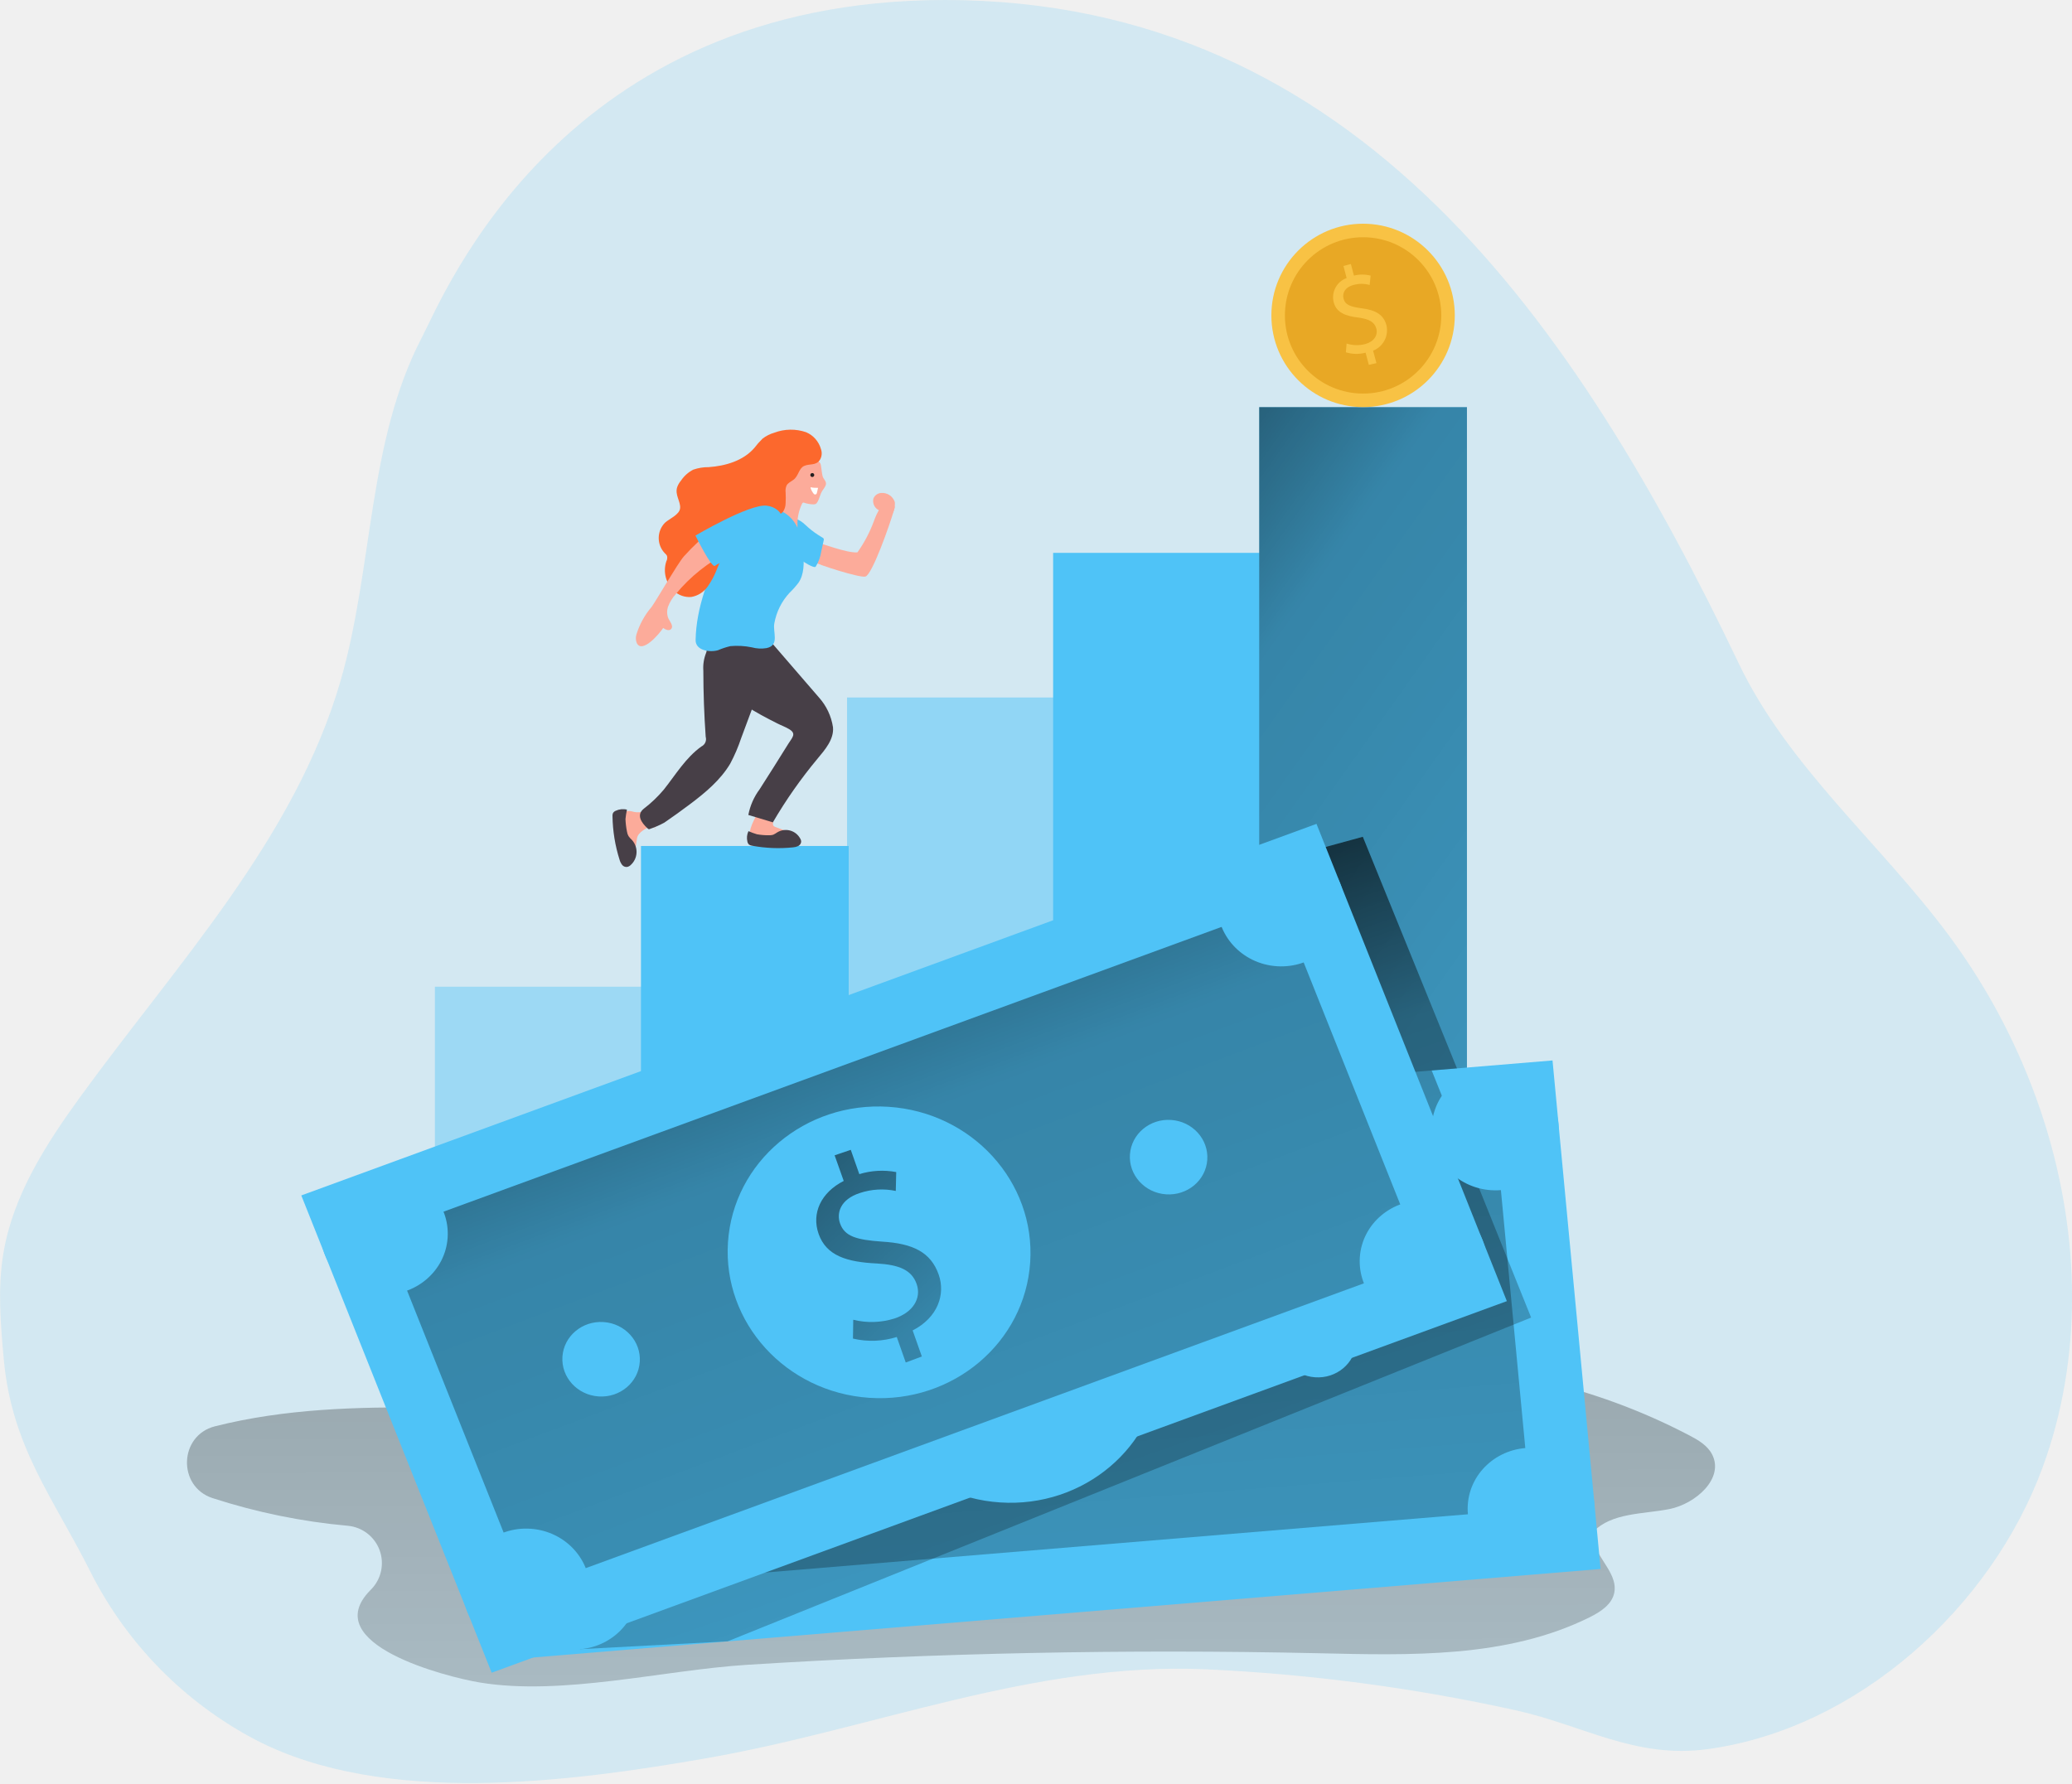
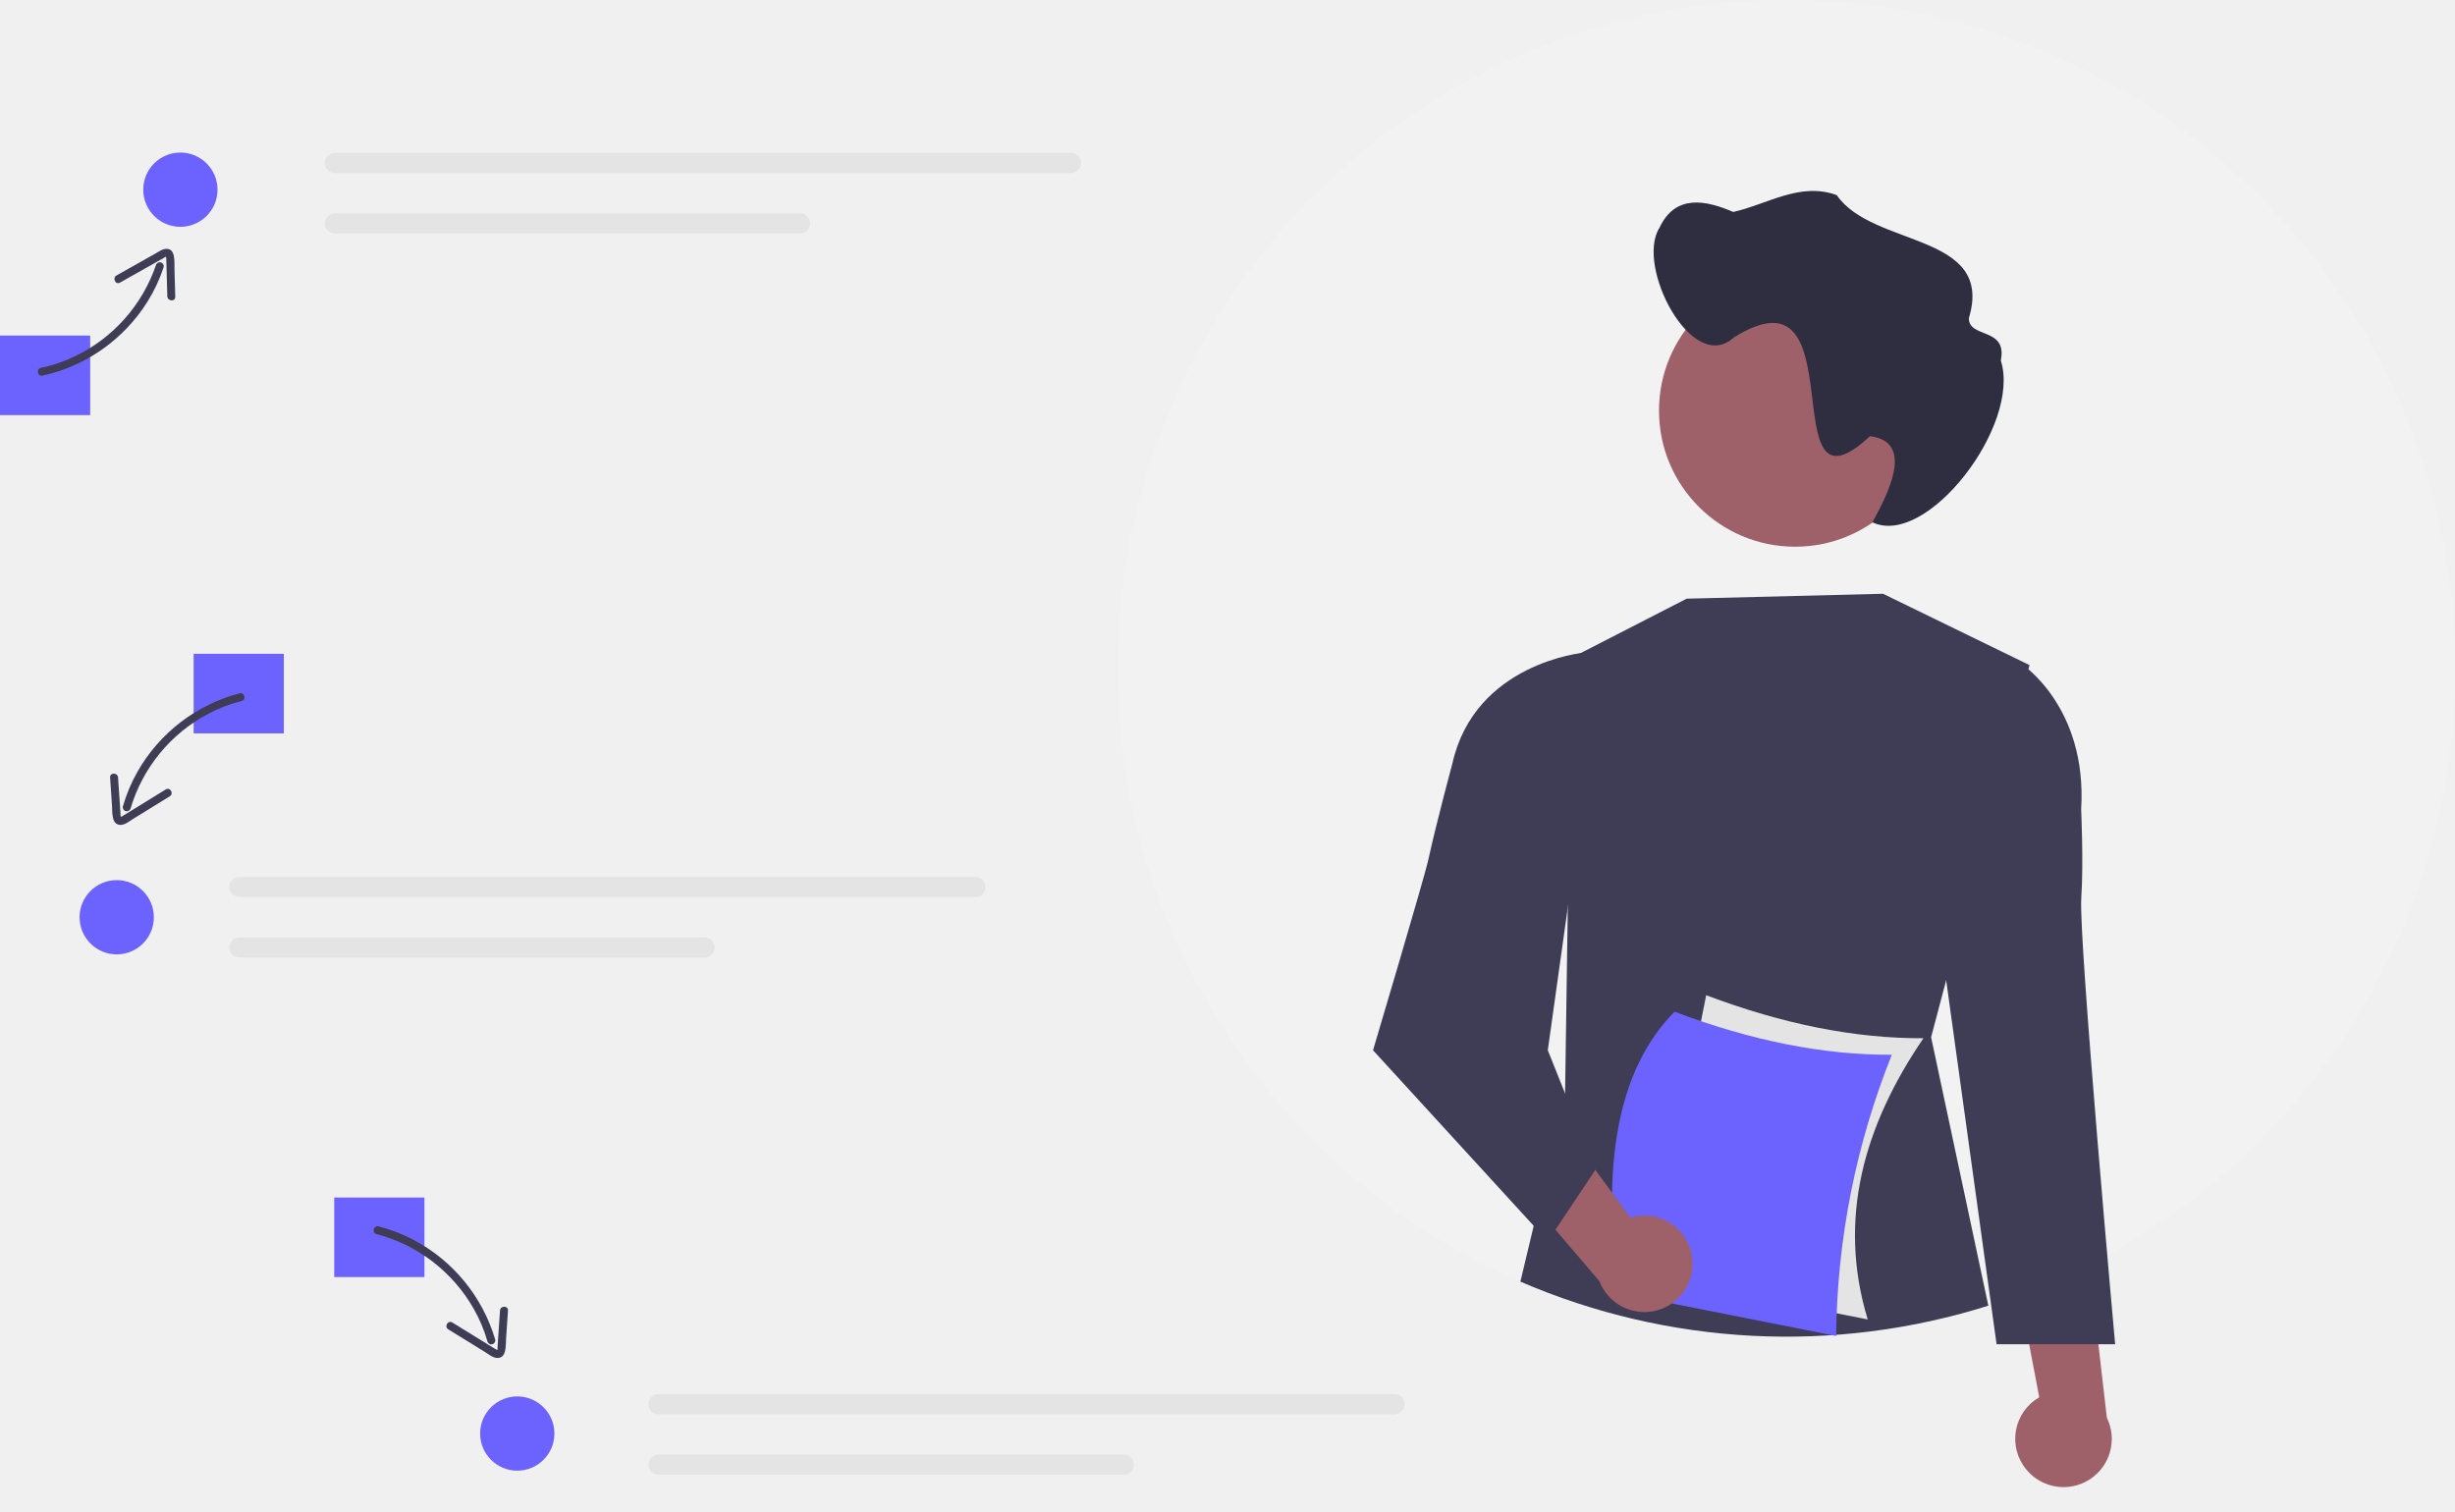
- <svg xmlns="http://www.w3.org/2000/svg" xmlns:xlink="http://www.w3.org/1999/xlink" data-name="Layer 1" viewBox="0 0 378.44 325.79">
-   <defs>
-     <linearGradient id="a" x1="191.25" y1="158.09" x2="192.05" y2="476.39" gradientUnits="userSpaceOnUse">
-       <stop offset=".01" />
-       <stop offset=".08" stop-opacity=".69" />
-       <stop offset=".21" stop-opacity=".32" />
-       <stop offset="1" stop-opacity="0" />
-     </linearGradient>
-     <linearGradient id="c" x1="153.7" y1="76.33" x2="494.53" y2="317.88" xlink:href="#a" />
-     <linearGradient id="b" x1="-794.43" y1="3080.09" x2="-800.45" y2="2521.18" gradientTransform="matrix(1 -.09 -.09 -1 1238.09 3066.63)" gradientUnits="userSpaceOnUse">
-       <stop offset=".01" />
-       <stop offset=".13" stop-opacity=".69" />
-       <stop offset=".25" stop-opacity=".32" />
-       <stop offset="1" stop-opacity="0" />
-     </linearGradient>
-     <linearGradient id="d" x1="153.04" y1="153.04" x2="254.24" y2="445.05" xlink:href="#a" />
-     <linearGradient id="e" x1="-830.51" y1="2995.42" x2="-626.59" y2="2515.18" gradientTransform="matrix(1 -.09 -.09 -1 1233.14 3058.69)" xlink:href="#b" />
-     <linearGradient id="f" x1="-380.13" y1="3379.83" x2="-386.16" y2="2820.37" gradientTransform="scale(1 -1) rotate(21.2 9102.062 2922.28)" xlink:href="#b" />
-     <linearGradient id="g" x1="-416.66" y1="3296.14" x2="-210.79" y2="2811.34" gradientTransform="scale(1 -1) rotate(21.2 9094.739 2897.204)" xlink:href="#b" />
-   </defs>
-   <path d="M373.5 205.35a116.22 116.22 0 00-17.6-34.53c-12.51-16.82-29.29-30.71-38.33-49.62C288.09 59.56 247.94.06 172.65 0 102.72 0 81.2 53.7 77.08 61.59c-10 19.15-8.87 42.08-14.89 62.83-8.39 28.89-29.91 51.69-47.56 76-6.26 8.64-12.23 17.94-14 28.46-1.08 6.44-.53 13 .07 19.54 1.47 15.91 9 25.15 15.77 38.63a70.55 70.55 0 0030.32 30.85c23.44 12.09 57.17 7.69 82.37 3.28 30.55-5.34 59.59-17.61 91.13-16.22a332.78 332.78 0 0156.48 7.47c12.56 2.78 21.88 8.92 35.15 7.11 27.43-3.75 51.77-25.94 61.14-51.43 7.37-20.05 6.85-42.23.44-62.76z" fill="#4fc3f7" opacity=".18" style="isolation:isolate" />
-   <path d="M85.64 302.29l-.16.16c-9.72 9.85 13.91 15.85 20 16.86 15.06 2.49 33.52-2.26 48.76-3.23q52-3.27 104.25-2.12c16.88.38 34.57.94 49.7-6.57 2-1 4.07-2.34 4.49-4.49.79-4-4.53-7.17-3.84-11.14 3.45-3.51 9.05-3.18 13.88-4.13s10.09-5.62 7.82-10c-.84-1.63-2.53-2.62-4.16-3.47-18.05-9.44-35.92-12.74-56.28-14.06-45.51-2.93-89.1 2.28-134.1 7.9-26.65 3.33-53.12-2-78.91 4.51-6.57 1.67-6.87 11-.44 13.11a113.05 113.05 0 0024.73 5.06 6.85 6.85 0 014.26 11.61z" transform="translate(-17.84 -11.94)" fill="url(#a)" />
-   <path fill="#4fc3f7" d="M79.43 180.26h37.94v33.05H79.43z" opacity=".41" />
-   <path fill="#4fc3f7" d="M117.07 154.55h37.94v58.75h-37.94z" />
-   <path fill="#4fc3f7" d="M154.71 127.42h37.94v85.89h-37.94z" opacity=".5" />
-   <path fill="#4fc3f7" d="M192.35 101h37.94v112.3h-37.94z" />
-   <path fill="#4fc3f7" d="M229.99 74.38h37.94v138.93h-37.94z" />
-   <path fill="url(#c)" d="M229.99 74.38h37.94v138.93h-37.94z" />
-   <path fill="#4fc3f7" d="M85.7 210.14l197.86-16.41 8.78 92.9-197.87 16.41-8.77-92.9z" />
-   <path fill="url(#b)" d="M98.33 220.78l174.75-14.49 6.56 69.39-174.75 14.49-6.56-69.39z" />
-   <path fill="url(#d)" d="M132.89 299.85l146.76-59.15-18.16-45.14 4.62-.38-17.2-42.31-25 6.85-11.84 8.7-106.13 132.86 26.95-1.43z" />
-   <ellipse cx="202.25" cy="259.82" rx="26.64" ry="27.66" transform="rotate(-86.23 186.963 263.38)" fill="#4fc3f7" />
-   <path d="M201.24 280.45l-.26-4.92a14.92 14.92 0 01-7.78-1.82l1-3.28a13.81 13.81 0 007.29 1.75c3.58-.16 5.86-2.23 5.72-5s-2.18-4.21-6-5.51c-5.22-1.7-8.49-3.78-8.71-8-.22-4 2.57-7.17 7.15-8.1l-.26-4.91 3.11-.15.24 4.68a14.14 14.14 0 016.6 1.4l-1.05 3.3a12.45 12.45 0 00-6.4-1.37c-3.86.17-5.19 2.46-5.09 4.39.14 2.5 2.06 3.67 6.47 5.22 5.29 1.79 8 4.19 8.24 8.48.2 3.81-2.37 7.51-7.47 8.56l.26 5z" transform="translate(-17.84 -11.94)" fill="url(#e)" />
-   <ellipse cx="147.81" cy="265.22" rx="6.81" ry="7.08" transform="rotate(-86.23 132.52 268.779)" fill="#4fc3f7" />
-   <ellipse cx="256.85" cy="256.18" rx="6.81" ry="7.08" transform="rotate(-86 242.664 259.178)" fill="#4fc3f7" />
-   <ellipse cx="290.93" cy="218.22" rx="11.17" ry="11.6" transform="rotate(-86.23 275.641 221.777)" fill="#4fc3f7" />
-   <ellipse cx="297.49" cy="287.59" rx="11.17" ry="11.6" transform="rotate(-86.23 282.21 291.154)" fill="#4fc3f7" />
-   <ellipse cx="116.17" cy="232.71" rx="11.17" ry="11.6" transform="rotate(-86.23 100.878 236.276)" fill="#4fc3f7" />
-   <ellipse cx="122.74" cy="302.08" rx="11.17" ry="11.6" transform="rotate(-86.23 107.451 305.648)" fill="#4fc3f7" />
-   <path fill="#4fc3f7" d="M55.03 218.39l185.42-67.88 34.77 87.19L89.8 305.58l-34.77-87.19z" />
-   <path fill="url(#f)" d="M70.18 225.32l163.76-59.95 25.98 65.12-163.76 59.95-25.98-65.12z" />
-   <ellipse cx="178.4" cy="240.71" rx="26.64" ry="27.66" transform="rotate(-86.23 163.11 244.274)" fill="#4fc3f7" />
-   <path d="M183.27 260.85l-1.64-4.66a15.05 15.05 0 01-8 .29l.05-3.44a13.85 13.85 0 007.5-.22c3.4-1.1 5-3.7 4.08-6.31S182 243 178 242.76c-5.5-.26-9.23-1.41-10.64-5.39-1.34-3.8.44-7.58 4.58-9.69l-1.66-4.68 2.95-1 1.56 4.44a14.11 14.11 0 016.74-.38l-.08 3.45a12.52 12.52 0 00-6.54.37c-3.66 1.18-4.29 3.73-3.64 5.56.84 2.38 3 3 7.69 3.33 5.59.33 8.88 1.92 10.32 6 1.28 3.62-.14 7.86-4.75 10.22l1.68 4.76z" transform="translate(-17.84 -11.94)" fill="url(#g)" />
-   <ellipse cx="127.63" cy="260.24" rx="6.81" ry="7.08" transform="rotate(-86.23 112.342 263.806)" fill="#4fc3f7" />
-   <ellipse cx="229.81" cy="222.84" rx="6.81" ry="7.08" transform="rotate(-86 215.488 225.894)" fill="#4fc3f7" />
-   <ellipse cx="251.79" cy="177.3" rx="11.17" ry="11.6" transform="rotate(-86.23 236.501 180.862)" fill="#4fc3f7" />
-   <ellipse cx="277.77" cy="242.4" rx="11.17" ry="11.6" transform="rotate(-86.23 262.483 245.957)" fill="#4fc3f7" />
-   <ellipse cx="88.02" cy="237.26" rx="11.17" ry="11.6" transform="rotate(-86.23 72.731 240.82)" fill="#4fc3f7" />
-   <ellipse cx="114" cy="302.35" rx="11.17" ry="11.6" transform="rotate(-86.23 98.708 305.92)" fill="#4fc3f7" />
-   <path d="M113.21 148.77a.77.77 0 00-.14.21 5.25 5.25 0 000 2.4 26.38 26.38 0 001.25 5.1 1 1 0 00.23.42.66.66 0 00.87-.07 1.84 1.84 0 00.42-.85 23.77 23.77 0 00.5-2.8c.17-1.2 1.79-1.88 2.72-2.42a.45.45 0 00.19-.17c0-.1.56 1.17.53 1.07a14.43 14.43 0 00-.85-2.12c0-.06-.6-1.51-.65-1.54s-.21 0-.3.06a3.48 3.48 0 01-2.48.19 2.46 2.46 0 00-2.29.52z" fill="#fcab9a" />
-   <path d="M114.51 147.91a3.12 3.12 0 00-2.06.21 1.05 1.05 0 00-.5.43 1.26 1.26 0 00-.08.61 27.71 27.71 0 001.29 7.9 2.82 2.82 0 00.45.92 1 1 0 00.91.4 1.25 1.25 0 00.64-.32 3.23 3.23 0 00.25-4.62 4.09 4.09 0 01-.62-.7 2.45 2.45 0 01-.28-.84 14.5 14.5 0 01-.27-2.27 15.85 15.85 0 01.27-1.72zM135.37 134.85a30.14 30.14 0 01-2 4.66c-1.78 3-4.57 5.32-7.38 7.43a127.03 127.03 0 01-4.65 3.34 16.72 16.72 0 01-2.56 1.13.49.49 0 01-.28.07.44.44 0 01-.2-.13c-1.22-1.09-2.08-2.5-.74-3.59a23.11 23.11 0 003.69-3.52c2.16-2.72 4-5.83 6.86-7.87a1.49 1.49 0 00.78-1.77q-.42-6-.43-12.07a7.36 7.36 0 01.5-3.24c1.23-2.55 5.68-2.87 8.08-2.64a3 3 0 011.59.47c2.75 2.17 1.52 4.88.54 7.52z" fill="#473f47" />
-   <path d="M148.61 102.61c.52.46 8.43 3 9.45 2.72 1.21-.31 4.36-9.16 5.3-12.39a.7.7 0 000-.55.52.52 0 00-.18-.18c-1.94-1.25-3.1 1.69-3.57 3a24.58 24.58 0 01-3 5.7c-2 .16-6.81-1.77-7.39-1.79a1.69 1.69 0 00-1.53.87c-.45.96.22 1.97.92 2.62z" fill="#fcab9a" />
-   <path d="M149.47 97.75c.24.16.48.31.73.45a.47.47 0 01.25.23.46.46 0 010 .26l-.47 2.14a7 7 0 01-1 2.69c-.29.39-2.41-1-2.71-1.23a8.84 8.84 0 01-2.27-2.17 3.93 3.93 0 01-.65-1.23 4.94 4.94 0 01.47-3.18c.83-1.61 2.21-.82 3.27.17a15.47 15.47 0 002.38 1.87z" fill="#4fc3f7" />
-   <path d="M137.25 153.2a.81.81 0 00.16.16 5 5 0 002.2.48 24.24 24.24 0 004.89-.19 1 1 0 00.44-.13.61.61 0 00.09-.8 1.66 1.66 0 00-.7-.55 21.87 21.87 0 00-2.47-1c-.37-.14-.69-.2-.69-.67a1.75 1.75 0 01.14-.64l.26-.76c.09-.27.18-.6 0-.81a.77.77 0 00-.44-.19 10.59 10.59 0 00-2.25-.21.31.31 0 00-.21.05.31.31 0 00-.09.14c-.53 1.23-2.32 3.85-1.33 5.12z" fill="#fcab9a" />
-   <path d="M130.79 113.81s-4 5.6.11 10.58c2.87 3.46 7.16 5.81 11.11 7.79.69.35 1.51.64 2.18 1.06 1.31.81.5 1.51-.19 2.61-1.73 2.8-3.49 5.57-5.26 8.34a11.44 11.44 0 00-2.06 4.69l4.48 1.35a85.85 85.85 0 018.19-11.67c1.32-1.58 3-3.51 2.79-5.71a10.48 10.48 0 00-2.57-5.44l-8.41-9.74z" fill="#473f47" />
-   <path d="M150.26 87.06c.14.42.54.74.6 1.19s-.39 1-.68 1.43c-.4.63-.5 1.42-.9 2.06a.81.81 0 01-.32.34 1.4 1.4 0 01-.41.06 5.61 5.61 0 01-1.57-.26.46.46 0 00-.3-.07.5.5 0 00-.2.23 8.57 8.57 0 00-.83 4c0 .44 0 1-.36 1.23a.79.79 0 01-.45.11c-1 0-1.83-.92-2.33-1.84a11.85 11.85 0 01-1-2.6 2.22 2.22 0 01-.09-.81 2.49 2.49 0 01.33-.91 17.45 17.45 0 001.25-3.19 14 14 0 011.47-4.11 2.28 2.28 0 011.11-.92 3 3 0 011.58.06 4.2 4.2 0 012.67 1.59c.17.32.26 1.89.43 2.41z" fill="#fcab9a" />
-   <path d="M140 118.4a6.26 6.26 0 01-2.69-.14 13.47 13.47 0 00-3.91-.22 13.71 13.71 0 00-2.27.75c-1.46.43-4.11.07-4.08-1.86.11-6 2.43-11.71 5-17.13 1.09-2.33 2.34-4.75 4.52-6.1a6.29 6.29 0 019.13 2.79 12.8 12.8 0 011 4.42c.17 1.9.2 4-.86 5.55a16 16 0 01-1.65 1.85 11.07 11.07 0 00-2.76 5.55c-.33 1.6 1.03 4.04-1.43 4.54z" fill="#4fc3f7" />
-   <path d="M149.77 83.98c-.72 1.15-1.93.68-2.92 1.15s-1 1.91-2 2.57c-.42.31-.94.53-1.19 1a2.5 2.5 0 00-.17 1.28 17.8 17.8 0 010 1.93 2.82 2.82 0 01-.5 1.61c-.73.85-2.07.62-3.19.73-2.19.22-2.93 2.29-4.38 3.69-.71.69-1.5 1.29-2.15 2a14.33 14.33 0 00-2.31 4 14.6 14.6 0 01-1.71 3.22 4.61 4.61 0 01-3 1.9 4.14 4.14 0 01-3.14-1.09 5.16 5.16 0 01-1.41-5.42 1.39 1.39 0 00.13-1 1.47 1.47 0 00-.39-.47 4 4 0 010-5.57c.79-.75 2.68-1.46 2.78-2.69s-1-2.43-.53-3.84a3.89 3.89 0 01.69-1.18 5.94 5.94 0 012.24-2 8.3 8.3 0 012.82-.46c3.08-.22 6.3-1.16 8.33-3.5a15.38 15.38 0 011.51-1.71 6.35 6.35 0 012.14-1.08 8.54 8.54 0 015.81-.09 4.73 4.73 0 012.71 3.08 2.29 2.29 0 01-.17 1.94z" fill="#fc682d" />
-   <path d="M149.42 89.12c-.39 0-1 0-1.35-.11-.12.24.46 1.13.59 1.24a.33.33 0 00.44 0 .44.44 0 00.11-.25l.21-.89" fill="#fff" />
-   <circle cx="148.36" cy="86.78" r=".36" fill="#231f20" />
-   <path d="M160.9 90.06a1.64 1.64 0 00-1.37 1 1.88 1.88 0 00.74 2 4.72 4.72 0 002.11.77.77.77 0 00.65-.09.79.79 0 00.19-.39 4 4 0 00.22-1.6 2.42 2.42 0 00-2.54-1.69z" fill="#fcab9a" />
-   <path d="M136.7 151.84a2.89 2.89 0 00-.19 1.92 1 1 0 00.3.54 1.26 1.26 0 00.54.2 26.29 26.29 0 007.51.3 2.66 2.66 0 00.93-.24 1 1 0 00.54-.76 1.15 1.15 0 00-.18-.62 3 3 0 00-4.19-1.12 4.74 4.74 0 01-.75.44 2.52 2.52 0 01-.82.09 11.82 11.82 0 01-2.14-.18 13.75 13.75 0 01-1.55-.57z" fill="#473f47" />
-   <path d="M132.16 97.31c-.86 0-1-1.38-1.69-.84a42.73 42.73 0 00-5.57 5.18c-1.18 1.36-5.09 8.14-5.89 9.23a14.11 14.11 0 00-2.76 5 2.34 2.34 0 00.06 1.61c1 2 4.23-1.83 4.81-2.77.44.32 1.1.6 1.46.19.5-.56-.26-1.4-.5-1.92a3.06 3.06 0 01-.06-2.17 7.27 7.27 0 011.4-2.28 30.06 30.06 0 019.72-7.74c.54-.27 1.15-.59 1.31-1.17a1.41 1.41 0 00-.07-.86 2.29 2.29 0 00-2.22-1.46z" fill="#fcab9a" />
-   <path d="M141.16 98.11s-10 4.75-10.58 5.26-3.56-5.53-3.56-5.53 9.86-5.82 13-5.46 4.26 3.75 1.14 5.73z" fill="#4fc3f7" />
-   <path d="M177.92 70.17v-.64" fill="none" />
-   <circle cx="248.96" cy="57.62" r="16.75" fill="#f8c244" />
-   <circle cx="248.96" cy="57.62" r="14.28" fill="#e8a825" />
-   <path d="M250.01 66.65l-.59-2.22a6.48 6.48 0 01-3.6-.07l.13-1.6a6 6 0 003.38.1c1.57-.41 2.38-1.59 2.05-2.83s-1.37-1.73-3.17-2c-2.47-.28-4.12-.92-4.62-2.82a3.72 3.72 0 012.37-4.41l-.59-2.21 1.36-.36.56 2.12a6.18 6.18 0 013.05 0l-.18 1.71a5.38 5.38 0 00-2.95 0c-1.69.45-2.05 1.62-1.82 2.5.3 1.14 1.26 1.49 3.37 1.77 2.51.32 3.95 1.16 4.47 3.1a4 4 0 01-2.44 4.63l.61 2.28z" fill="#f8c244" />
+ <svg xmlns="http://www.w3.org/2000/svg" id="e2b954ca-67b3-41ae-ace8-209a51a7641e" data-name="Layer 1" width="925.492" height="570" viewBox="0 0 925.492 570">
+   <rect x="738.492" y="540" width="34" height="30" fill="#f0f0f0" />
+   <path d="M1062.746,417A251.967,251.967,0,0,1,931.656,638.16c-2.25,1.23-4.53,2.43-6.82,3.59a246.249,246.249,0,0,1-26.17,11.48q-5.34,2.01-10.79,3.74c-.35.12-.71.24-1.06.34A251.509,251.509,0,0,1,672.966,628.03q-6.285-4.11-12.31-8.58c-2.27-1.69-4.51-3.41-6.72-5.18q-9.375-7.44-18-15.77A251.213,251.213,0,0,1,558.746,417c0-139.18,112.82-252,252-252S1062.746,277.82,1062.746,417Z" transform="translate(-137.2542 -165)" fill="#f2f2f2" />
+   <path d="M870.926,534.6l-5.68,21.48,21.57,101.23a253.045,253.045,0,0,1-176.4-9.07l16.84-70.61.56-38.3,1.83-126.29.46-.24a.359.359,0,0,1,.09-.04l42.9-22.03,74.02-1.85,55.23,26.9-.42,1.57Z" transform="translate(-137.2542 -165)" fill="#3f3d56" />
+   <path d="M901.19,719.144a18.077,18.077,0,0,1,4.826-27.296l-12.015-63.107,30.814,12.841,6.685,57.959a18.175,18.175,0,0,1-30.311,19.603Z" transform="translate(-137.2542 -165)" fill="#9e616a" />
+   <path d="M891.212,417.744l7.906-2.573s25.081,16.096,22.694,55.012c0,0,.94,20.138.042,33.54C920.826,519.095,934.625,671.851,934.625,671.851H889.932L870.779,533.518Z" transform="translate(-137.2542 -165)" fill="#3f3d56" />
+   <path d="M865.289,319.83a51.311,51.311,0,1,1-51.311-51.311h0a51.183,51.183,0,0,1,51.311,51.055Q865.289,319.702,865.289,319.83Z" transform="translate(-137.2542 -165)" fill="#9e616a" />
+   <path d="M762.838,250.91c6.011-12.925,17.643-10.37,27.816-5.989,12.883-2.858,25.135-11.413,39.015-6.353,13.673,19.886,59.578,14.035,49.812,46.41-.013,7.758,14.598,3.242,12.047,15.948,7.74,24.451-27.937,70.758-48.418,61.007,5.065-9.283,16.636-30.369-.914-32.46-37.752,35.127-3.895-66.89-51.33-37.222C775.16,306.624,753.658,265.287,762.838,250.91Z" transform="translate(-137.2542 -165)" fill="#2f2e41" />
+   <path d="M841.358,662.505l-81.906-16.222L780.453,540.243q43.472,16.442,81.906,16.222C839.967,589.306,829.794,624.569,841.358,662.505Z" transform="translate(-137.2542 -165)" fill="#e4e4e4" />
+   <path d="M829.448,668.733,747.542,652.511c-6.724-48.039-.612-84.208,21.002-106.039q43.471,16.442,81.906,16.222A292.101,292.101,0,0,0,829.448,668.733Z" transform="translate(-137.2542 -165)" fill="#6c63ff" />
+   <path d="M775.18,639.195a18.077,18.077,0,0,0-23.277-15.051l-38.039-51.767-11.575,31.311,37.897,44.359a18.175,18.175,0,0,0,34.995-8.852Z" transform="translate(-137.2542 -165)" fill="#9e616a" />
+   <path d="M741.074,415.771l-6.89-4.654S693.183,414.935,684.746,453c0,0-6.167,22.87-9,36-1.457,6.753-20.885,72-20.885,72L720.746,633l18-27-18-45Z" transform="translate(-137.2542 -165)" fill="#3f3d56" />
+   <rect y="126.519" width="34" height="30" fill="#6c63ff" />
+   <rect x="73" y="246.519" width="34" height="30" fill="#6c63ff" />
+   <rect x="126" y="451.519" width="34" height="30" fill="#6c63ff" />
+   <path d="M263.501,222.649a3.8,3.8,0,0,0,0,7.6H540.954a3.8,3.8,0,0,0,0-7.6Z" transform="translate(-137.2542 -165)" fill="#e4e4e4" />
+   <path d="M263.501,245.45a3.8,3.8,0,1,0-.016,7.6H438.893a3.8,3.8,0,1,0,0-7.6Z" transform="translate(-137.2542 -165)" fill="#e4e4e4" />
+   <path d="M227.501,495.649a3.8,3.8,0,0,0,0,7.6H504.954a3.8,3.8,0,0,0,0-7.6Z" transform="translate(-137.2542 -165)" fill="#e4e4e4" />
+   <path d="M227.501,518.45a3.8,3.8,0,1,0-.016,7.6H402.893a3.8,3.8,0,1,0,0-7.6Z" transform="translate(-137.2542 -165)" fill="#e4e4e4" />
+   <path d="M385.501,690.649a3.8,3.8,0,0,0,0,7.6H662.954a3.8,3.8,0,0,0,0-7.6Z" transform="translate(-137.2542 -165)" fill="#e4e4e4" />
+   <path d="M385.501,713.45a3.8,3.8,0,1,0-.016,7.6H560.893a3.8,3.8,0,1,0,0-7.6Z" transform="translate(-137.2542 -165)" fill="#e4e4e4" />
+   <path d="M153.242,306.655a62.555,62.555,0,0,0,39.669-28.008,59.945,59.945,0,0,0,6.013-12.829,1.501,1.501,0,0,0-2.84-.968,59.529,59.529,0,0,1-30.728,34.563,56.357,56.357,0,0,1-12.675,4.295c-1.89.399-1.333,3.346.561,2.947Z" transform="translate(-137.2542 -165)" fill="#3f3d56" />
+   <path d="M182.472,271.562q8.112-4.568,16.223-9.137c.251-.14.952-.672,1.214-.608-.21-.051-.019.105-.013.295.008.256.041.515.05.773.059,1.579.087,3.16.131,4.74l.251,9.085c.053,1.912,3.047,2.14,2.993.205L203.027,266.25c-.068-2.444.544-7.865-3.416-7.397-1.429.169-2.75,1.17-3.969,1.857l-4.938,2.781-9.522,5.363c-1.677.944-.394,3.657,1.29,2.709Z" transform="translate(-137.2542 -165)" fill="#3f3d56" />
+   <path d="M227.562,426.413a62.547,62.547,0,0,0-38.49,29.574,59.854,59.854,0,0,0-5.489,13.052,1.501,1.501,0,0,0,2.893.798,59.554,59.554,0,0,1,29.383-35.754,56.32,56.32,0,0,1,12.5-4.778c1.871-.472,1.078-3.366-.798-2.893Z" transform="translate(-137.2542 -165)" fill="#3f3d56" />
+   <path d="M199.745,462.653l-15.677,9.665c-.269.166-.533.346-.812.494-.278.146-.563.142-.384.318-.242-.238-.18-1.119-.198-1.388l-.305-4.534-.611-9.068c-.129-1.916-3.13-1.93-3,0l.717,10.645c.163,2.424-.288,7.44,3.422,7.238,1.652-.09,3.226-1.447,4.58-2.282l4.479-2.761,9.303-5.735c1.641-1.011.135-3.607-1.514-2.59Z" transform="translate(-137.2542 -165)" fill="#3f3d56" />
+   <path d="M279.149,630.306a59.547,59.547,0,0,1,36.697,28.195,56.297,56.297,0,0,1,5.186,12.336,1.501,1.501,0,0,0,2.893-.798,62.541,62.541,0,0,0-30.762-37.547,59.832,59.832,0,0,0-13.217-5.08c-1.872-.473-2.671,2.42-.798,2.893Z" transform="translate(-137.2542 -165)" fill="#3f3d56" />
+   <path d="M306.249,666.243l9.303,5.735,4.479,2.761c1.357.837,2.926,2.192,4.58,2.282,3.71.203,3.259-4.813,3.422-7.238l.717-10.645c.13-1.927-2.871-1.919-3,0l-.611,9.068-.292,4.337c-.022.332.065,1.309-.212,1.585.197-.197-.008-.103-.229-.237-.32-.194-.648-.378-.968-.575l-15.677-9.665c-1.648-1.016-3.156,1.578-1.514,2.59Z" transform="translate(-137.2542 -165)" fill="#3f3d56" />
+   <circle cx="68" cy="71.519" r="14" fill="#6c63ff" />
+   <circle cx="44" cy="345.849" r="14" fill="#6c63ff" />
+   <circle cx="195" cy="540.519" r="14" fill="#6c63ff" />
</svg>
